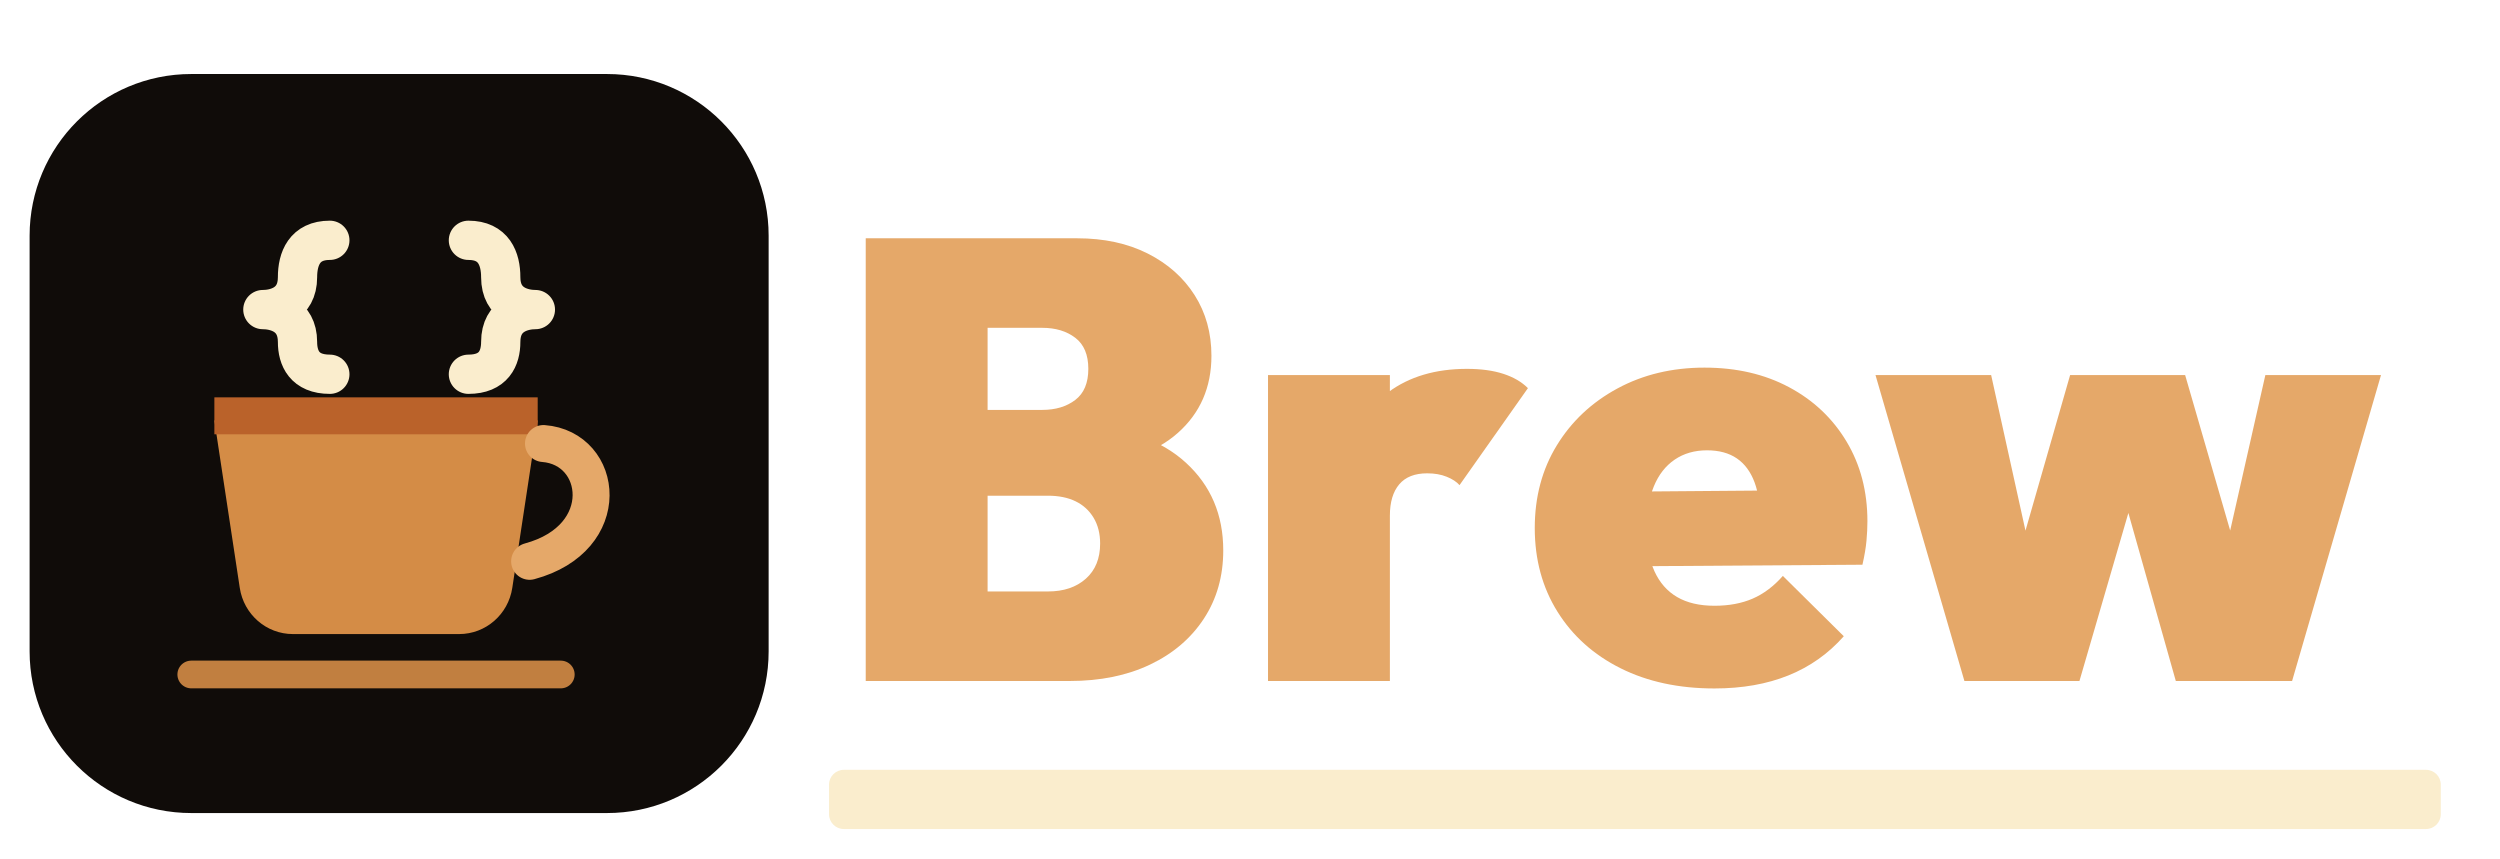
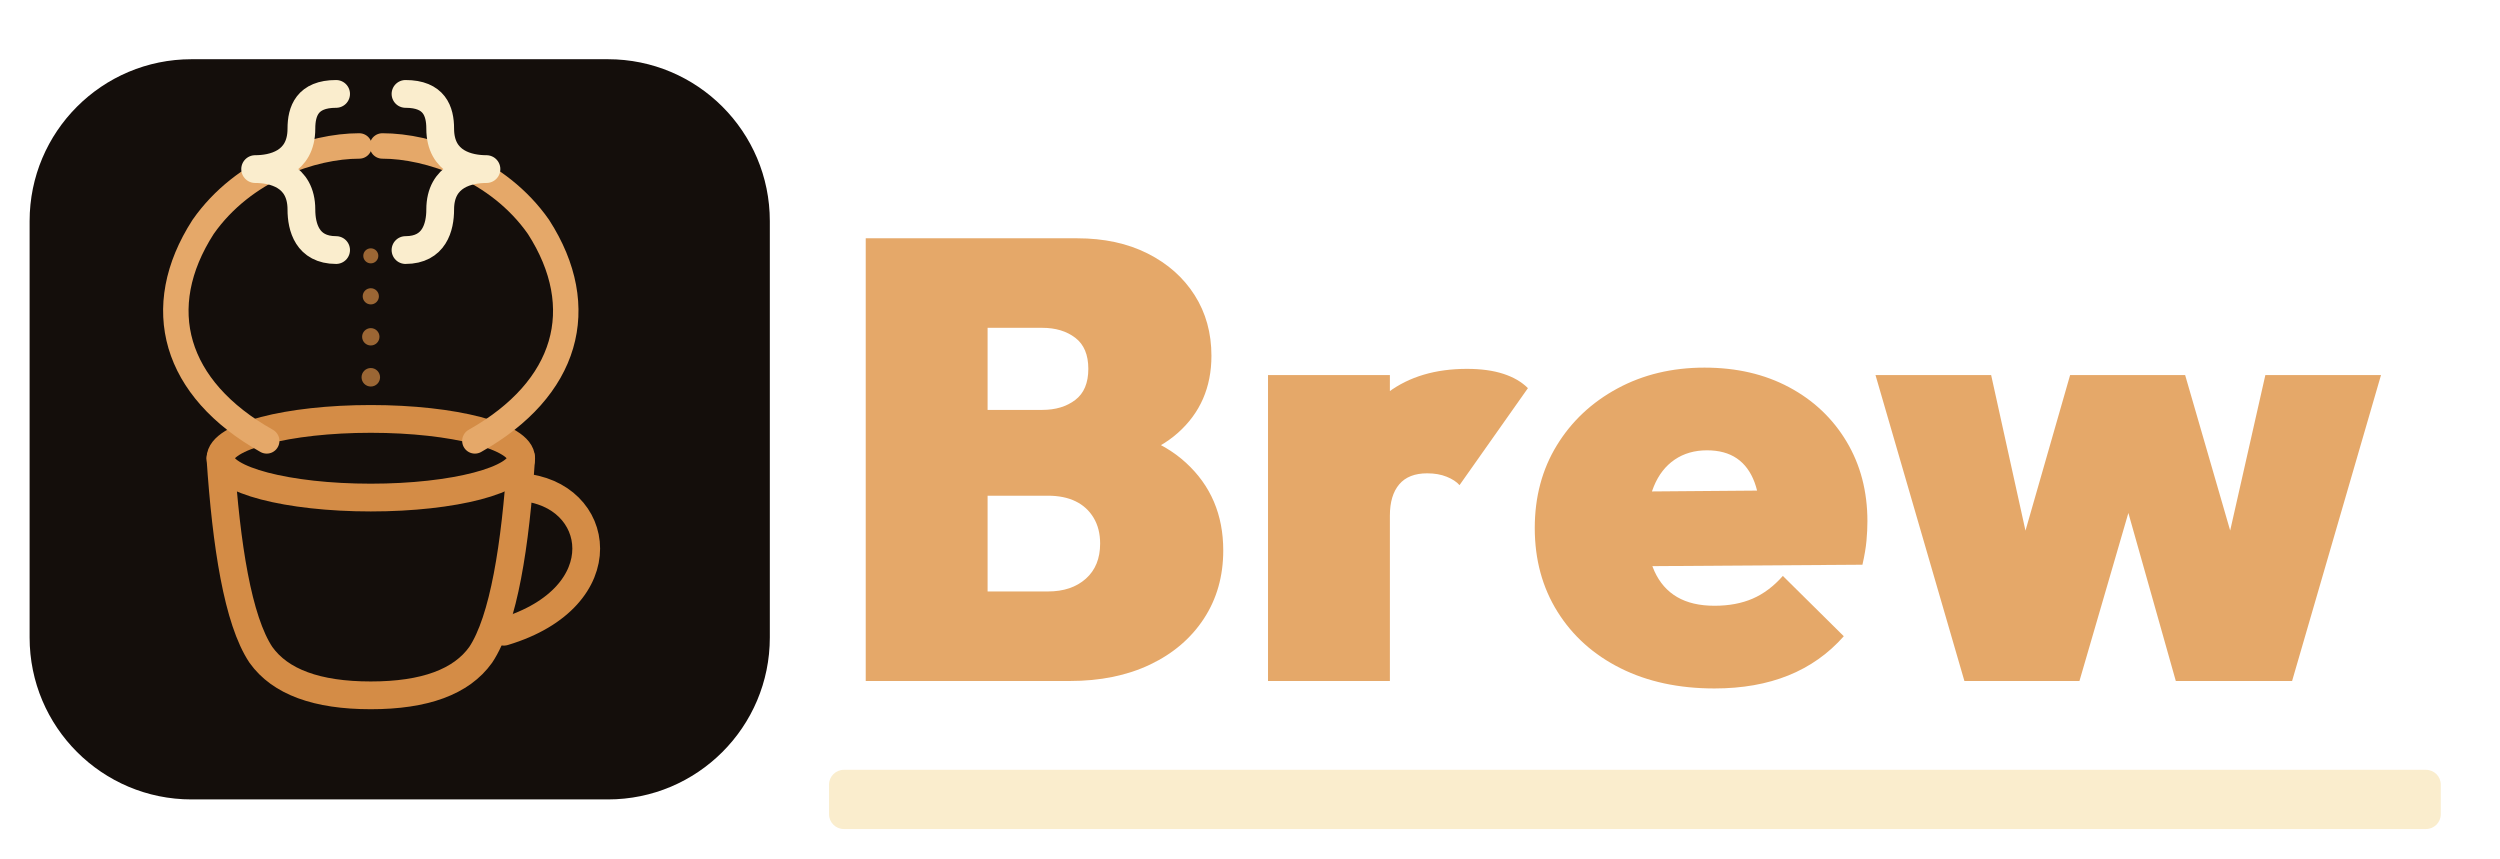
- <svg xmlns="http://www.w3.org/2000/svg" viewBox="0 0 168.87 58.00" fill="none" role="img" aria-label="Brew">
-   <g transform="translate(2,5) scale(0.78)">
-     <rect width="64" height="64" rx="14" fill="#100C09" />
-     <path fill="#D48C46" d="M16 30h28l-2.2 14.5c-.35 2.3-2.3 4-4.6 4H22.8c-2.3 0-4.25-1.7-4.6-4L16 30z" />
-     <path fill="#BA622A" d="M16 28h28v3.2H16z" />
-     <path fill="none" stroke="#E5A869" stroke-width="3.2" stroke-linecap="round" d="M44.5 32c5.2.4 6.2 8.2-1.2 10.2" />
-     <path fill="none" stroke="#D48C46" stroke-width="2.4" stroke-linecap="round" opacity="0.9" d="M14 52h32" />
-     <path fill="none" stroke="#FAEDCD" stroke-width="3.4" stroke-linecap="round" stroke-linejoin="round" d="M26 26c-2.2 0-2.8-1.4-2.8-2.8 0-2.4-2-2.8-3-2.8 1 0 3-.4 3-2.8C23.2 16 23.8 14.4 26 14.4" />
-     <path fill="none" stroke="#FAEDCD" stroke-width="3.4" stroke-linecap="round" stroke-linejoin="round" d="M38 26c2.2 0 2.8-1.4 2.8-2.8 0-2.4 2-2.8 3-2.8-1 0-3-.4-3-2.8C40.8 16 40.2 14.4 38 14.4" />
+ <svg xmlns="http://www.w3.org/2000/svg" viewBox="0 0 168.87 58" fill="none" role="img" aria-label="Brew">
+   <g transform="translate(2,4) scale(0.78125)">
+     <rect width="64" height="64" rx="14" fill="#140E0B" />
+     <g stroke="#D48C46" stroke-linecap="round" stroke-linejoin="round" fill="none">
+       <ellipse cx="29.5" cy="34.5" rx="13" ry="3.4" stroke-width="2.4" />
+       <path stroke-width="2.4" d="M16.5 34.5 C17 42 18 48.5 20 51.5 Q22.5 55 29.5 55 Q36.5 55 39 51.5 C41 48.5 42 42 42.5 34.5" />
+       <path stroke-width="2.4" d="M42.5 37 C49.5 37.5 51 46.5 41 49.5" />
+     </g>
+     <g stroke="#E5A869" stroke-width="2.2" stroke-linecap="round" fill="none">
+       <path d="M20.5 33 C12.5 28.5 10.5 21.5 15 14.5 C18.5 9.5 24.5 7.5 28.5 7.5" />
+       <path d="M38.5 33 C46.5 28.5 48.5 21.5 44 14.5 C40.5 9.5 34.5 7.5 30.5 7.5" />
+     </g>
+     <g fill="#D48C46" opacity="0.7">
+       <circle cx="29.5" cy="31" r="0.85" />
+       <circle cx="29.5" cy="27.5" r="0.8" />
+       <circle cx="29.5" cy="24" r="0.75" />
+       <circle cx="29.5" cy="20.5" r="0.7" />
+       <circle cx="29.5" cy="17" r="0.65" />
+     </g>
+     <g stroke="#FAEDCD" stroke-width="2.4" stroke-linecap="round" stroke-linejoin="round" fill="none">
+       <path d="M26.5 16.5 C24 16.5 23.5 14.5 23.5 13 C23.5 10 21 9.5 19.5 9.5 C21 9.5 23.5 9 23.5 6 C23.5 4.5 24 3 26.5 3" />
+       <path d="M32.5 16.5 C35 16.5 35.5 14.5 35.5 13 C35.5 10 38 9.5 39.5 9.5 C38 9.5 35.5 9 35.5 6 C35.5 4.5 35 3 32.5 3" />
+     </g>
  </g>
  <path fill="#E5A869" d="M65.282 46.0V39.952H70.784Q72.38 39.952 73.346 39.091Q74.312 38.23 74.312 36.718Q74.312 35.71 73.871 34.975Q73.43 34.24 72.653 33.862Q71.876 33.484 70.784 33.484H65.282V27.688H70.406Q71.75 27.688 72.632 27.016Q73.514 26.344 73.514 24.916Q73.514 23.488 72.632 22.816Q71.75 22.144 70.406 22.144H65.282V16.096H72.758Q75.488 16.096 77.525 17.125Q79.562 18.154 80.696 19.939Q81.83 21.724 81.83 24.034Q81.83 27.226 79.562 29.242Q77.294 31.258 72.926 31.552L72.842 28.654Q77.588 28.948 80.108 31.258Q82.628 33.568 82.628 37.18Q82.628 39.784 81.326 41.779Q80.024 43.774 77.693 44.887Q75.362 46.0 72.254 46.0ZM58.478 46.0V16.096H66.71V46.0Z" />
  <path fill="#E5A869" d="M85.652 46.0V25.336H93.884V46.0ZM93.884 34.828 90.062 31.426Q91.658 28.066 93.779 26.491Q95.899 24.916 99.092 24.916Q100.52 24.916 101.549 25.252Q102.578 25.588 103.208 26.218L98.588 32.77Q98.294 32.434 97.722 32.203Q97.151 31.972 96.404 31.972Q95.144 31.972 94.514 32.717Q93.884 33.463 93.884 34.828Z" />
  <path fill="#E5A869" d="M115.808 46.504Q112.196 46.504 109.466 45.139Q106.736 43.774 105.203 41.317Q103.67 38.86 103.67 35.668Q103.67 32.518 105.161 30.082Q106.652 27.646 109.256 26.239Q111.86 24.832 115.136 24.832Q118.37 24.832 120.848 26.155Q123.326 27.478 124.733 29.83Q126.14 32.182 126.14 35.206Q126.14 35.836 126.077 36.529Q126.014 37.222 125.804 38.146L107.156 38.272V33.232L122.738 33.106L118.916 35.332Q118.916 33.652 118.517 32.581Q118.118 31.51 117.32 30.964Q116.522 30.418 115.304 30.418Q114.044 30.418 113.12 31.048Q112.196 31.678 111.713 32.854Q111.23 34.03 111.23 35.71Q111.23 37.432 111.755 38.587Q112.28 39.742 113.288 40.33Q114.296 40.918 115.808 40.918Q117.278 40.918 118.391 40.435Q119.504 39.952 120.428 38.902L124.544 42.976Q122.99 44.74 120.806 45.622Q118.622 46.504 115.808 46.504Z" />
  <path fill="#E5A869" d="M132.692 46.0 126.686 25.336H134.498L137.816 40.372L135.506 40.414L139.832 25.336H147.602L151.97 40.414L149.618 40.372L153.02 25.336H160.832L154.826 46.0H146.972L142.94 31.72H144.62L140.462 46.0Z" />
  <rect x="56" y="52" width="108.87" height="4" rx="1" fill="#FAEDCD" />
</svg>
